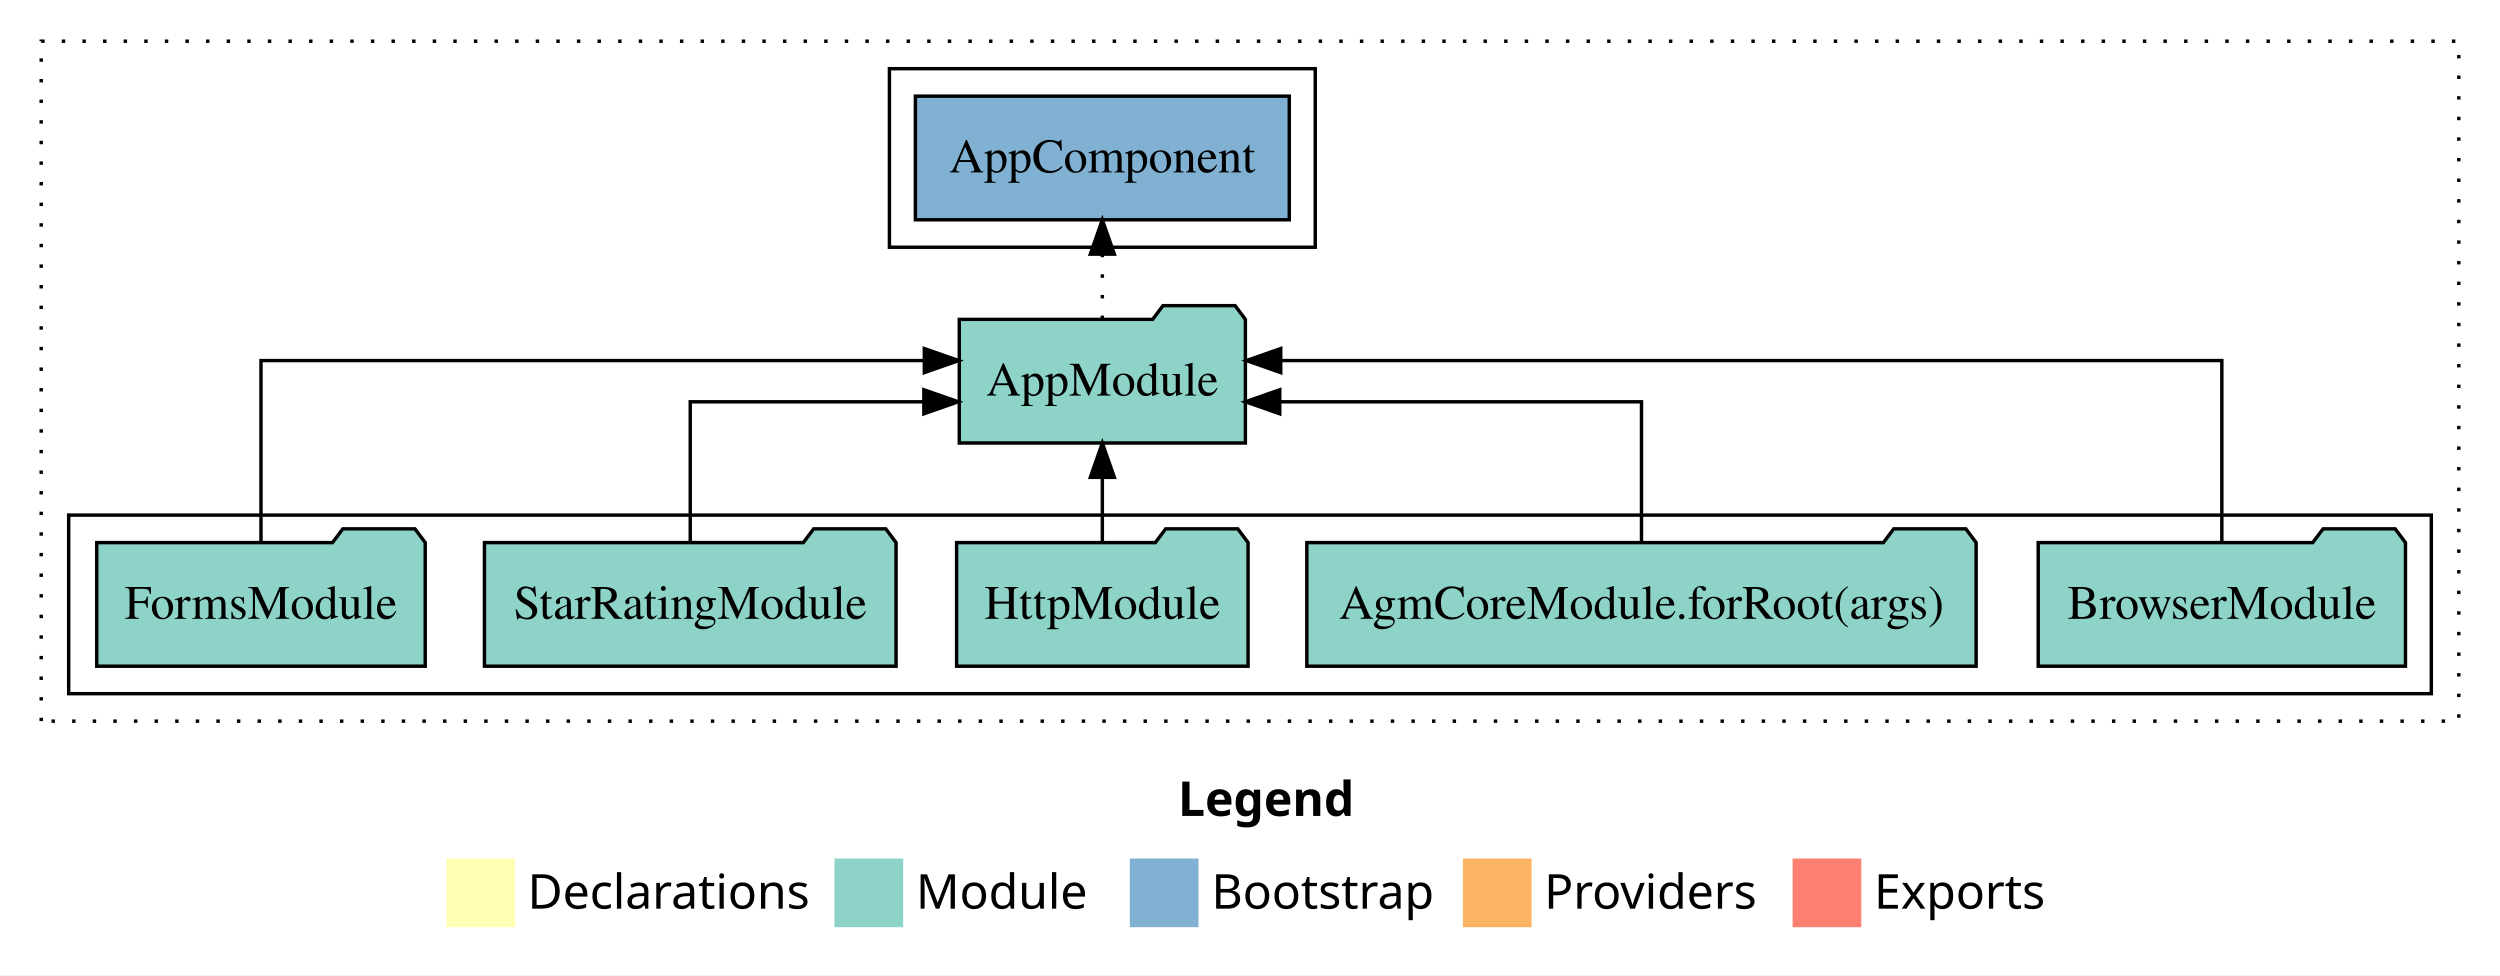
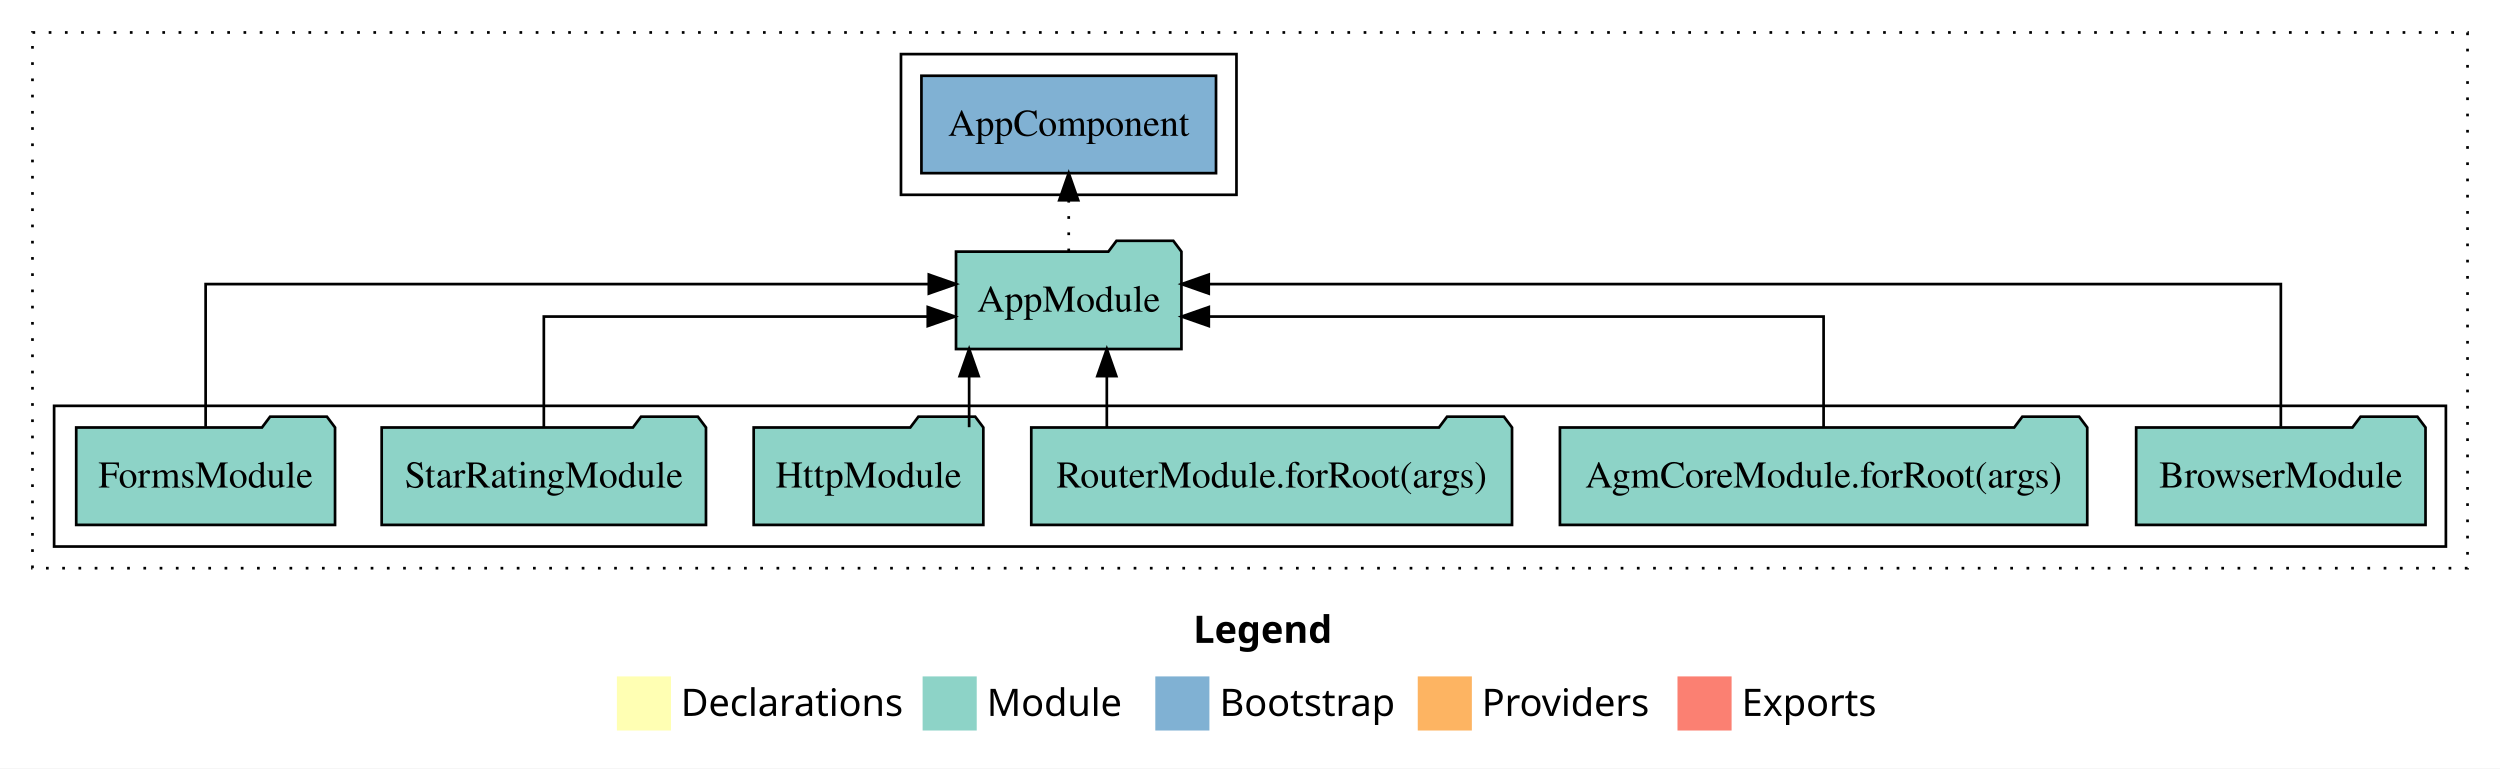
- <svg xmlns="http://www.w3.org/2000/svg" width="728pt" height="284pt" viewBox="0.00 0.00 728.00 284.00">
+ <svg xmlns="http://www.w3.org/2000/svg" width="924pt" height="284pt" viewBox="0.00 0.00 924.00 284.00">
  <g id="graph0" class="graph" transform="scale(1 1) rotate(0) translate(4 280)">
-     <polygon fill="#ffffff" stroke="transparent" points="-4,4 -4,-280 724,-280 724,4 -4,4" />
-     <text text-anchor="start" x="339.009" y="-42.4" font-family="sans-serif" font-weight="bold" font-size="14.00" fill="#000000">Legend</text>
-     <polygon fill="#ffffb3" stroke="transparent" points="126,-10 126,-30 146,-30 146,-10 126,-10" />
-     <text text-anchor="start" x="149.629" y="-15.4" font-family="sans-serif" font-size="14.00" fill="#000000">  Declarations</text>
-     <polygon fill="#8dd3c7" stroke="transparent" points="239,-10 239,-30 259,-30 259,-10 239,-10" />
-     <text text-anchor="start" x="262.725" y="-15.4" font-family="sans-serif" font-size="14.00" fill="#000000">  Module</text>
-     <polygon fill="#80b1d3" stroke="transparent" points="325,-10 325,-30 345,-30 345,-10 325,-10" />
-     <text text-anchor="start" x="348.781" y="-15.4" font-family="sans-serif" font-size="14.00" fill="#000000">  Bootstrap</text>
-     <polygon fill="#fdb462" stroke="transparent" points="422,-10 422,-30 442,-30 442,-10 422,-10" />
-     <text text-anchor="start" x="445.673" y="-15.4" font-family="sans-serif" font-size="14.00" fill="#000000">  Providers</text>
-     <polygon fill="#fb8072" stroke="transparent" points="518,-10 518,-30 538,-30 538,-10 518,-10" />
-     <text text-anchor="start" x="541.726" y="-15.4" font-family="sans-serif" font-size="14.00" fill="#000000">  Exports</text>
+     <polygon fill="#ffffff" stroke="transparent" points="-4,4 -4,-280 920,-280 920,4 -4,4" />
+     <text text-anchor="start" x="437.009" y="-42.4" font-family="sans-serif" font-weight="bold" font-size="14.00" fill="#000000">Legend</text>
+     <polygon fill="#ffffb3" stroke="transparent" points="224,-10 224,-30 244,-30 244,-10 224,-10" />
+     <text text-anchor="start" x="247.629" y="-15.4" font-family="sans-serif" font-size="14.00" fill="#000000">  Declarations</text>
+     <polygon fill="#8dd3c7" stroke="transparent" points="337,-10 337,-30 357,-30 357,-10 337,-10" />
+     <text text-anchor="start" x="360.725" y="-15.4" font-family="sans-serif" font-size="14.00" fill="#000000">  Module</text>
+     <polygon fill="#80b1d3" stroke="transparent" points="423,-10 423,-30 443,-30 443,-10 423,-10" />
+     <text text-anchor="start" x="446.781" y="-15.4" font-family="sans-serif" font-size="14.00" fill="#000000">  Bootstrap</text>
+     <polygon fill="#fdb462" stroke="transparent" points="520,-10 520,-30 540,-30 540,-10 520,-10" />
+     <text text-anchor="start" x="543.673" y="-15.4" font-family="sans-serif" font-size="14.00" fill="#000000">  Providers</text>
+     <polygon fill="#fb8072" stroke="transparent" points="616,-10 616,-30 636,-30 636,-10 616,-10" />
+     <text text-anchor="start" x="639.726" y="-15.4" font-family="sans-serif" font-size="14.00" fill="#000000">  Exports</text>
    <g id="clust1" class="cluster">
-       <polygon fill="none" stroke="#000000" stroke-dasharray="1,5" points="8,-70 8,-268 712,-268 712,-70 8,-70" />
+       <polygon fill="none" stroke="#000000" stroke-dasharray="1,5" points="8,-70 8,-268 908,-268 908,-70 8,-70" />
    </g>
    <g id="clust3" class="cluster">
-       <polygon fill="none" stroke="#000000" points="16,-78 16,-130 704,-130 704,-78 16,-78" />
+       <polygon fill="none" stroke="#000000" points="16,-78 16,-130 900,-130 900,-78 16,-78" />
    </g>
    <g id="clust5" class="cluster">
-       <polygon fill="none" stroke="#000000" points="255,-208 255,-260 379,-260 379,-208 255,-208" />
+       <polygon fill="none" stroke="#000000" points="329,-208 329,-260 453,-260 453,-208 329,-208" />
    </g>
    <g id="node1" class="node">
-       <polygon fill="#8dd3c7" stroke="#000000" points="696.473,-122 693.473,-126 672.473,-126 669.473,-122 589.527,-122 589.527,-86 696.473,-86 696.473,-122" />
-       <text text-anchor="middle" x="643" y="-99.8" font-family="Times,serif" font-size="14.00" fill="#000000">BrowserModule</text>
+       <polygon fill="#8dd3c7" stroke="#000000" points="892.473,-122 889.473,-126 868.473,-126 865.473,-122 785.527,-122 785.527,-86 892.473,-86 892.473,-122" />
+       <text text-anchor="middle" x="839" y="-99.8" font-family="Times,serif" font-size="14.00" fill="#000000">BrowserModule</text>
    </g>
-     <g id="node6" class="node">
-       <polygon fill="#8dd3c7" stroke="#000000" points="358.657,-187 355.657,-191 334.657,-191 331.657,-187 275.343,-187 275.343,-151 358.657,-151 358.657,-187" />
-       <text text-anchor="middle" x="317" y="-164.8" font-family="Times,serif" font-size="14.00" fill="#000000">AppModule</text>
+     <g id="node7" class="node">
+       <polygon fill="#8dd3c7" stroke="#000000" points="432.657,-187 429.657,-191 408.657,-191 405.657,-187 349.343,-187 349.343,-151 432.657,-151 432.657,-187" />
+       <text text-anchor="middle" x="391" y="-164.8" font-family="Times,serif" font-size="14.00" fill="#000000">AppModule</text>
    </g>
    <g id="edge1" class="edge">
-       <path fill="none" stroke="#000000" d="M643,-122.284C643,-143.321 643,-175 643,-175 643,-175 368.951,-175 368.951,-175" />
-       <polygon fill="#000000" stroke="#000000" points="368.951,-171.5 358.951,-175 368.951,-178.5 368.951,-171.5" />
+       <path fill="none" stroke="#000000" d="M839,-122.284C839,-143.321 839,-175 839,-175 839,-175 442.745,-175 442.745,-175" />
+       <polygon fill="#000000" stroke="#000000" points="442.745,-171.5 432.745,-175 442.744,-178.5 442.745,-171.5" />
    </g>
    <g id="node2" class="node">
-       <polygon fill="#8dd3c7" stroke="#000000" points="571.449,-122 568.449,-126 547.449,-126 544.449,-122 376.551,-122 376.551,-86 571.449,-86 571.449,-122" />
-       <text text-anchor="middle" x="474" y="-99.8" font-family="Times,serif" font-size="14.00" fill="#000000">AgmCoreModule.forRoot(args)</text>
+       <polygon fill="#8dd3c7" stroke="#000000" points="767.449,-122 764.449,-126 743.449,-126 740.449,-122 572.551,-122 572.551,-86 767.449,-86 767.449,-122" />
+       <text text-anchor="middle" x="670" y="-99.8" font-family="Times,serif" font-size="14.00" fill="#000000">AgmCoreModule.forRoot(args)</text>
    </g>
    <g id="edge2" class="edge">
-       <path fill="none" stroke="#000000" d="M474,-122.022C474,-139.373 474,-163 474,-163 474,-163 368.661,-163 368.661,-163" />
-       <polygon fill="#000000" stroke="#000000" points="368.661,-159.5 358.661,-163 368.661,-166.5 368.661,-159.5" />
+       <path fill="none" stroke="#000000" d="M670,-122.022C670,-139.373 670,-163 670,-163 670,-163 442.769,-163 442.769,-163" />
+       <polygon fill="#000000" stroke="#000000" points="442.769,-159.5 432.769,-163 442.769,-166.5 442.769,-159.5" />
    </g>
    <g id="node3" class="node">
+       <polygon fill="#8dd3c7" stroke="#000000" points="554.842,-122 551.842,-126 530.842,-126 527.842,-122 377.158,-122 377.158,-86 554.842,-86 554.842,-122" />
+       <text text-anchor="middle" x="466" y="-99.8" font-family="Times,serif" font-size="14.00" fill="#000000">RouterModule.forRoot(args)</text>
+     </g>
+     <g id="edge3" class="edge">
+       <path fill="none" stroke="#000000" d="M405.079,-122.106C405.079,-122.106 405.079,-140.991 405.079,-140.991" />
+       <polygon fill="#000000" stroke="#000000" points="401.579,-140.991 405.079,-150.991 408.579,-140.991 401.579,-140.991" />
+     </g>
+     <g id="node4" class="node">
      <polygon fill="#8dd3c7" stroke="#000000" points="359.439,-122 356.439,-126 335.439,-126 332.439,-122 274.561,-122 274.561,-86 359.439,-86 359.439,-122" />
      <text text-anchor="middle" x="317" y="-99.8" font-family="Times,serif" font-size="14.00" fill="#000000">HttpModule</text>
    </g>
-     <g id="edge3" class="edge">
-       <path fill="none" stroke="#000000" d="M317,-122.106C317,-122.106 317,-140.991 317,-140.991" />
-       <polygon fill="#000000" stroke="#000000" points="313.5,-140.991 317,-150.991 320.5,-140.991 313.5,-140.991" />
+     <g id="edge4" class="edge">
+       <path fill="none" stroke="#000000" d="M354.195,-122.106C354.195,-122.106 354.195,-140.991 354.195,-140.991" />
+       <polygon fill="#000000" stroke="#000000" points="350.695,-140.991 354.195,-150.991 357.695,-140.991 350.695,-140.991" />
    </g>
-     <g id="node4" class="node">
+     <g id="node5" class="node">
      <polygon fill="#8dd3c7" stroke="#000000" points="256.931,-122 253.931,-126 232.931,-126 229.931,-122 137.069,-122 137.069,-86 256.931,-86 256.931,-122" />
      <text text-anchor="middle" x="197" y="-99.8" font-family="Times,serif" font-size="14.00" fill="#000000">StarRatingModule</text>
    </g>
-     <g id="edge4" class="edge">
-       <path fill="none" stroke="#000000" d="M197,-122.022C197,-139.373 197,-163 197,-163 197,-163 265.03,-163 265.03,-163" />
-       <polygon fill="#000000" stroke="#000000" points="265.03,-166.5 275.03,-163 265.03,-159.5 265.03,-166.5" />
+     <g id="edge5" class="edge">
+       <path fill="none" stroke="#000000" d="M197,-122.022C197,-139.373 197,-163 197,-163 197,-163 338.905,-163 338.905,-163" />
+       <polygon fill="#000000" stroke="#000000" points="338.905,-166.5 348.905,-163 338.905,-159.5 338.905,-166.5" />
    </g>
-     <g id="node5" class="node">
+     <g id="node6" class="node">
      <polygon fill="#8dd3c7" stroke="#000000" points="119.829,-122 116.829,-126 95.829,-126 92.829,-122 24.171,-122 24.171,-86 119.829,-86 119.829,-122" />
      <text text-anchor="middle" x="72" y="-99.8" font-family="Times,serif" font-size="14.00" fill="#000000">FormsModule</text>
    </g>
-     <g id="edge5" class="edge">
-       <path fill="none" stroke="#000000" d="M72,-122.284C72,-143.321 72,-175 72,-175 72,-175 265.161,-175 265.161,-175" />
-       <polygon fill="#000000" stroke="#000000" points="265.161,-178.5 275.161,-175 265.161,-171.5 265.161,-178.5" />
+     <g id="edge6" class="edge">
+       <path fill="none" stroke="#000000" d="M72,-122.284C72,-143.321 72,-175 72,-175 72,-175 339.296,-175 339.296,-175" />
+       <polygon fill="#000000" stroke="#000000" points="339.296,-178.5 349.296,-175 339.296,-171.5 339.296,-178.5" />
    </g>
-     <g id="node7" class="node">
-       <polygon fill="#80b1d3" stroke="#000000" points="371.439,-252 262.561,-252 262.561,-216 371.439,-216 371.439,-252" />
-       <text text-anchor="middle" x="317" y="-229.8" font-family="Times,serif" font-size="14.00" fill="#000000">AppComponent </text>
+     <g id="node8" class="node">
+       <polygon fill="#80b1d3" stroke="#000000" points="445.439,-252 336.561,-252 336.561,-216 445.439,-216 445.439,-252" />
+       <text text-anchor="middle" x="391" y="-229.8" font-family="Times,serif" font-size="14.00" fill="#000000">AppComponent </text>
    </g>
-     <g id="edge6" class="edge">
-       <path fill="none" stroke="#000000" stroke-dasharray="1,5" d="M317,-187.106C317,-187.106 317,-205.991 317,-205.991" />
-       <polygon fill="#000000" stroke="#000000" points="313.5,-205.991 317,-215.991 320.5,-205.991 313.5,-205.991" />
+     <g id="edge7" class="edge">
+       <path fill="none" stroke="#000000" stroke-dasharray="1,5" d="M391,-187.106C391,-187.106 391,-205.991 391,-205.991" />
+       <polygon fill="#000000" stroke="#000000" points="387.5,-205.991 391,-215.991 394.5,-205.991 387.5,-205.991" />
    </g>
  </g>
</svg>
